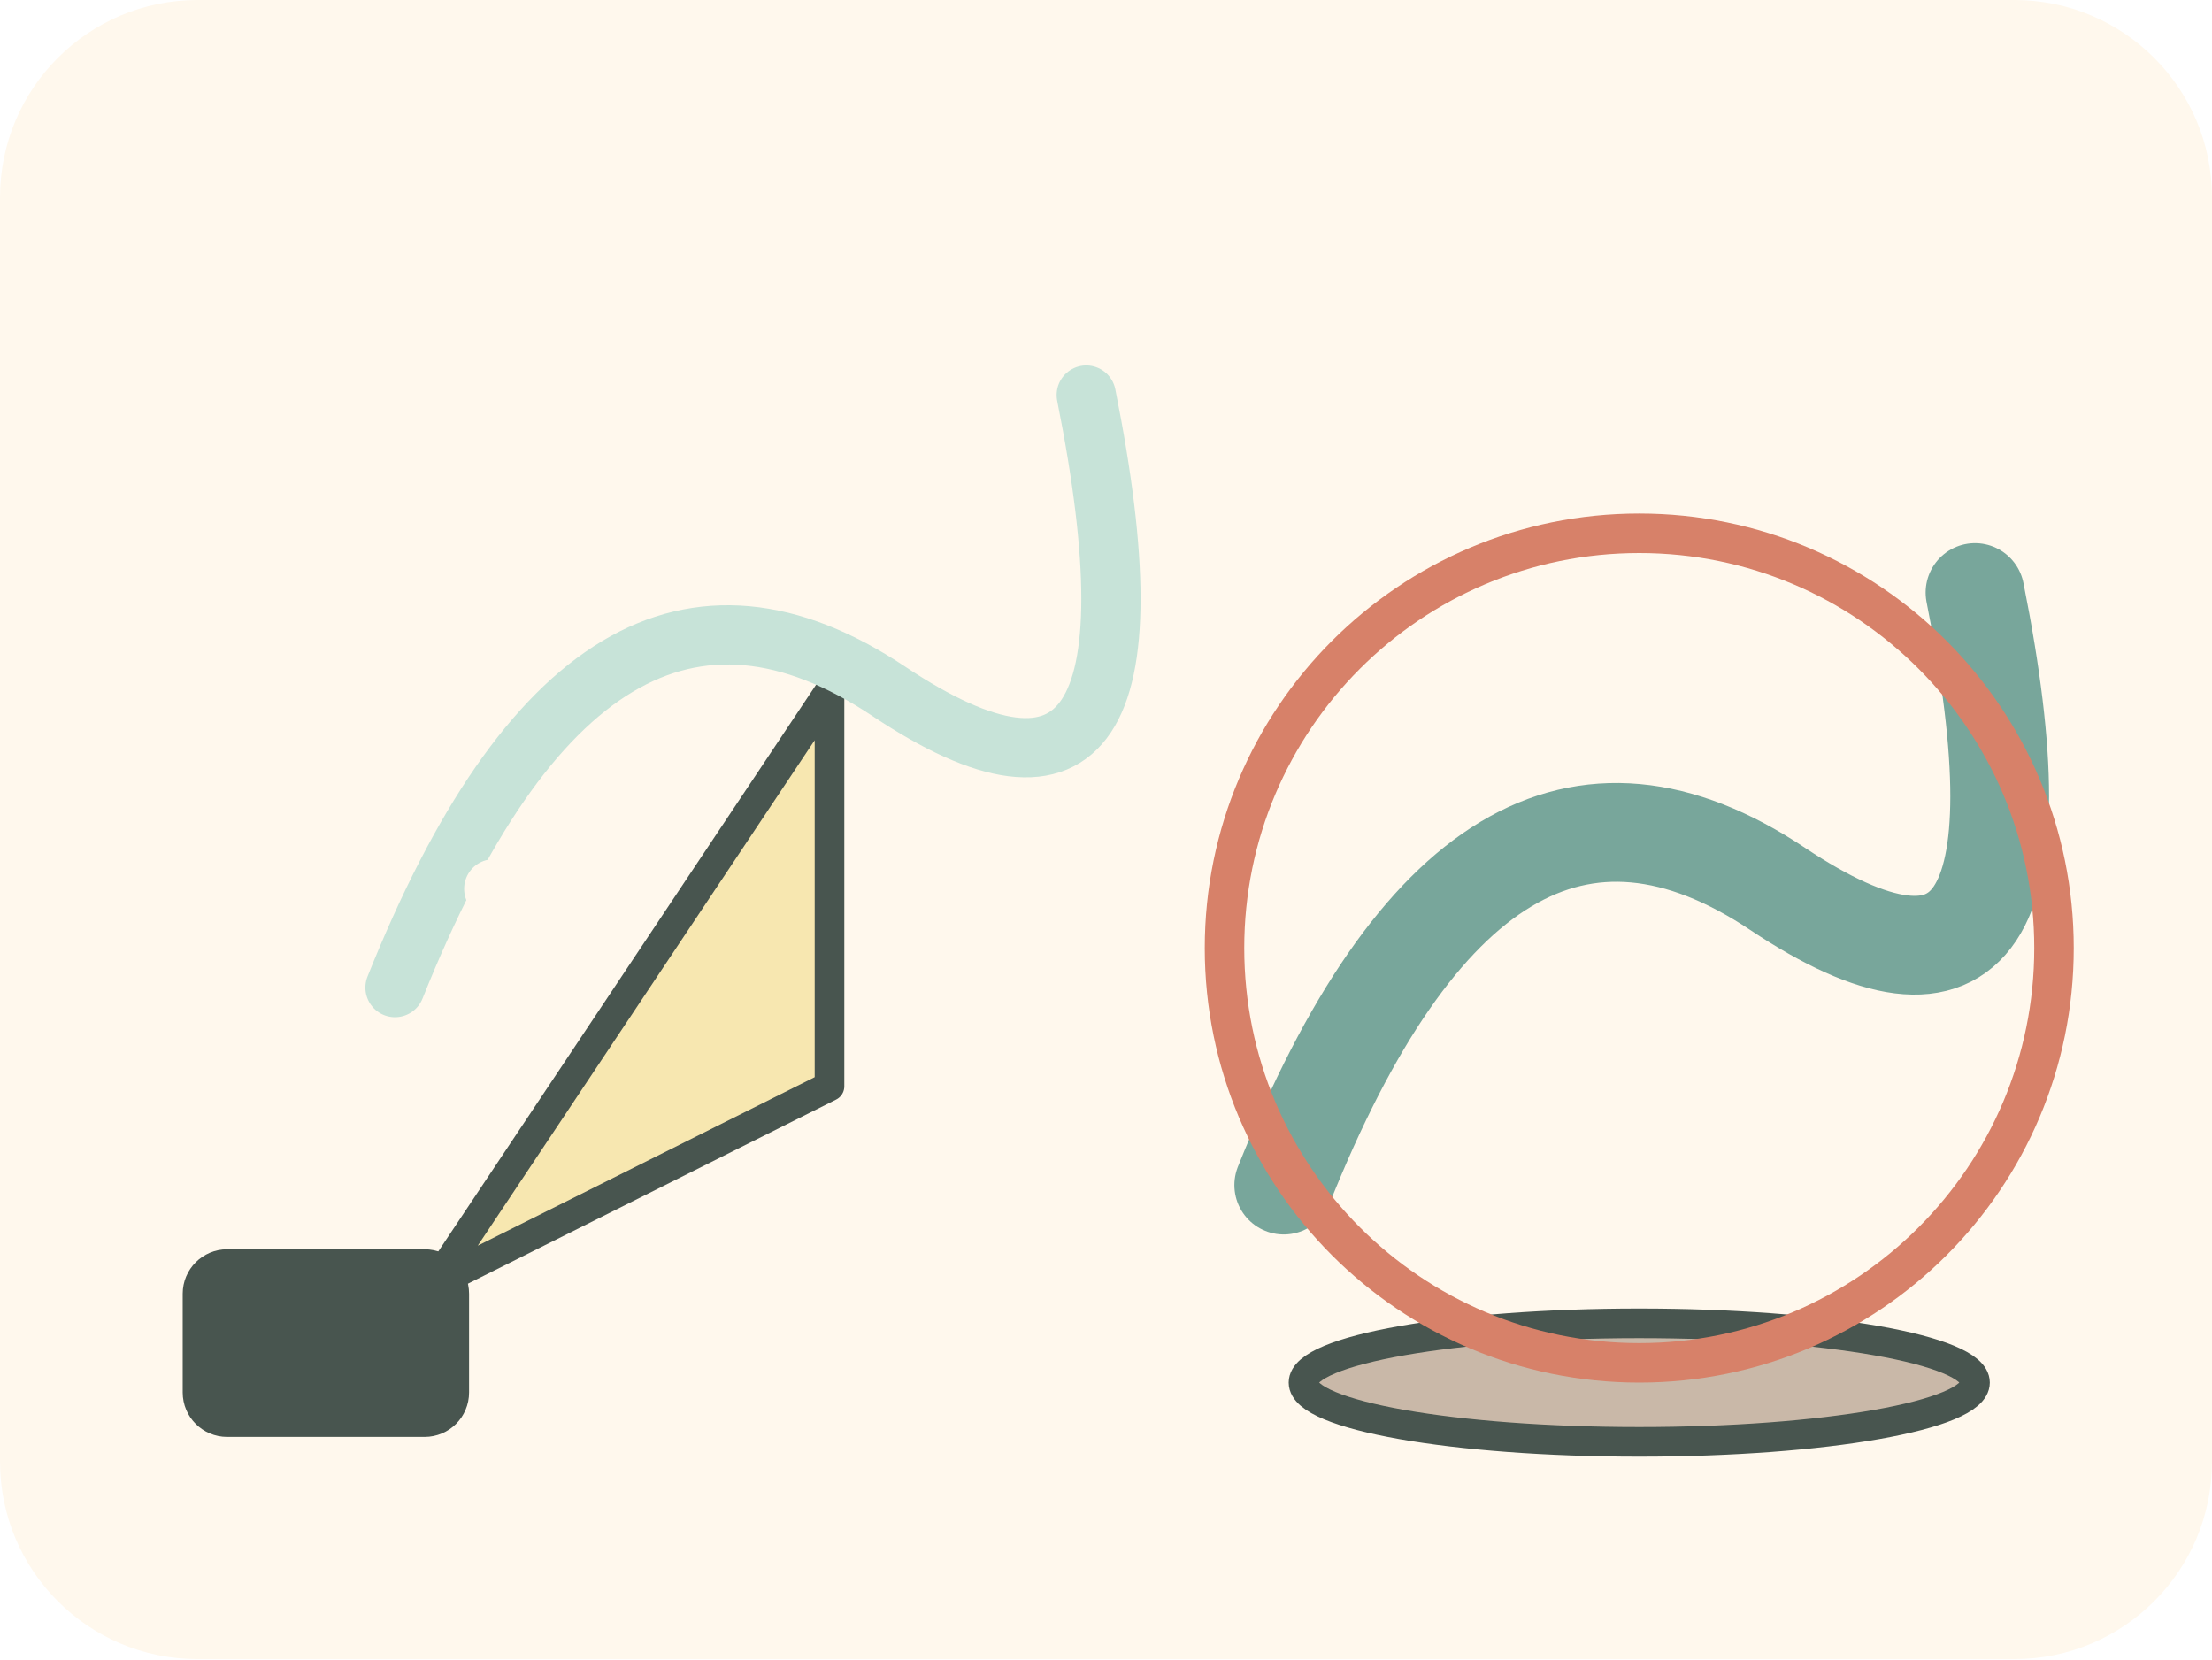
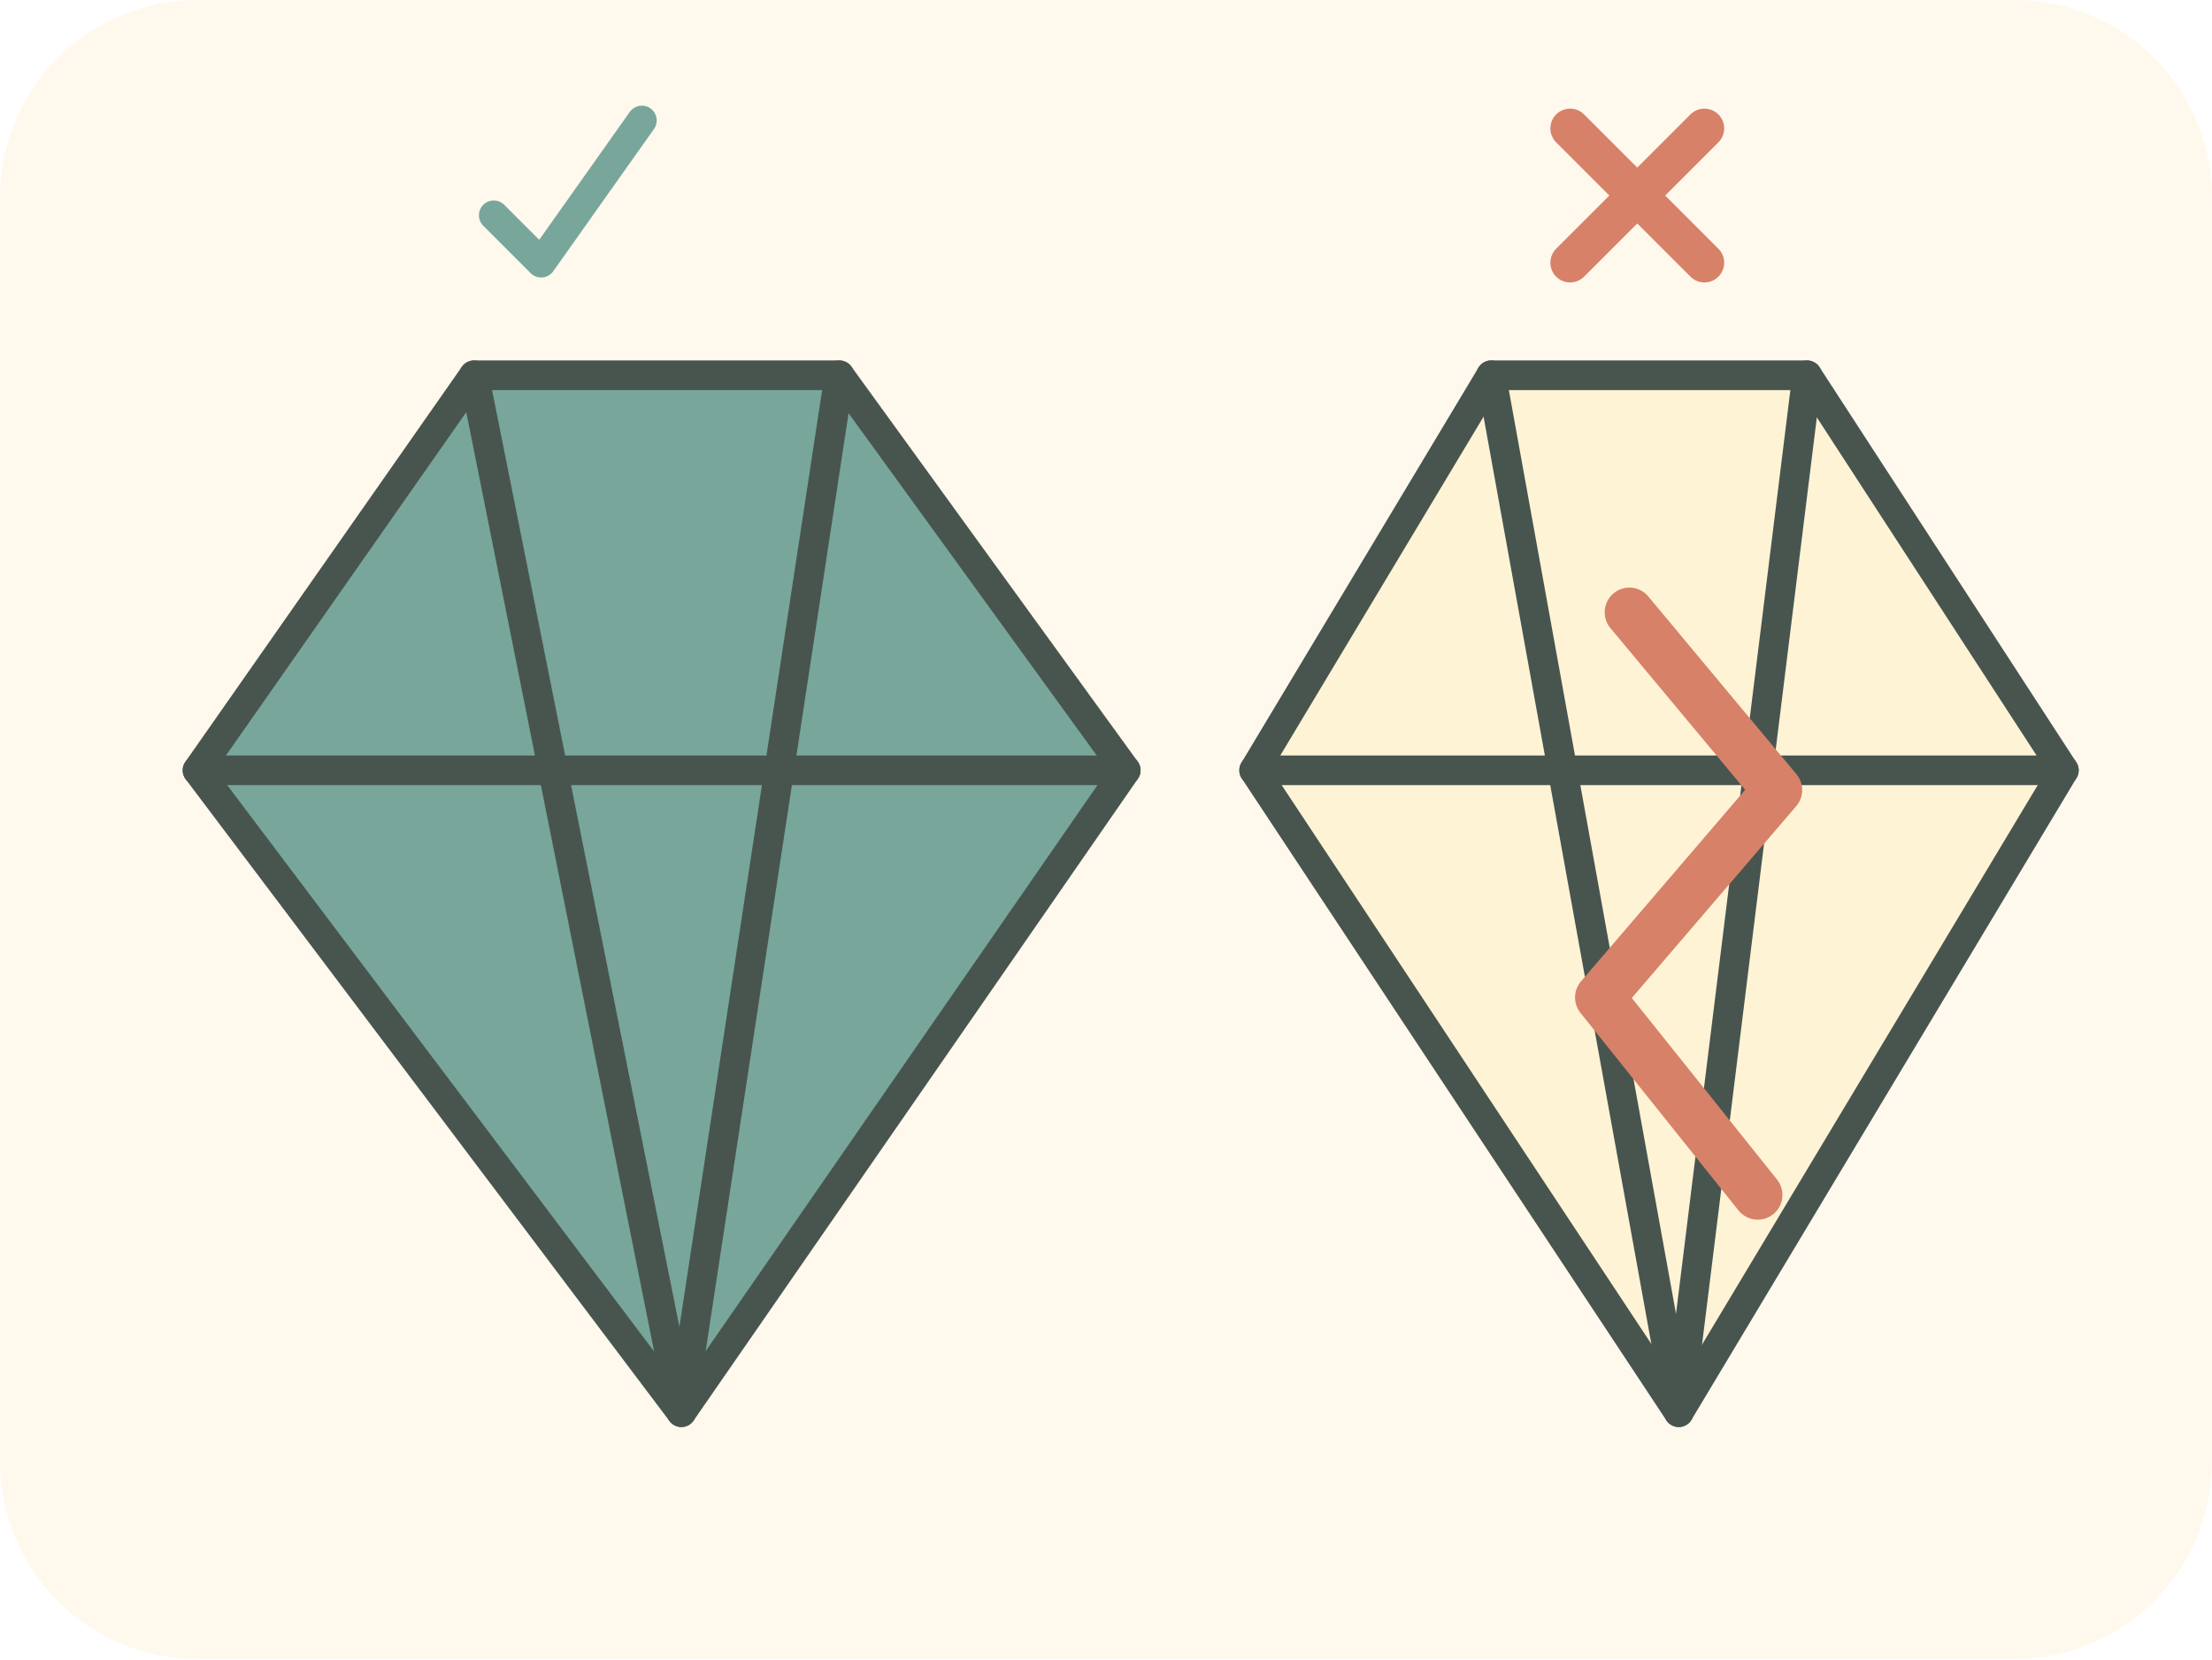
<svg xmlns="http://www.w3.org/2000/svg" viewBox="0 0 224 168" width="224" height="168">
  <rect width="224" height="168" rx="20" fill="#fff8ed" />
  <g stroke="#48554f" stroke-width="3" stroke-linecap="round" stroke-linejoin="round" fill="none">
-     <rect x="20" y="128" width="26" height="16" rx="3" fill="#48554f" />
-     <path d="M44 130l40-60v40z" fill="#f7e7b0" />
-     <path d="M40 100q20-50 50-30t20-30" stroke-width="6" stroke="#c7e3d8" />
-     <path d="M50 90h4m10-14h4" stroke-width="6" stroke="#fff8ed" />
-     <path d="M130 120q20-50 50-30t20-30" stroke-width="10" stroke="#78a69b" />
-     <ellipse cx="166" cy="140" rx="34" ry="6" fill="#c9b8a8" />
-     <circle cx="166" cy="96" r="42" stroke-width="4" stroke="#d78169" />
+     <path d="M20 78l28-40h37l29 40-45 65z" fill="#78a69b" />
+     <path d="M20 78h94M48 38l21 105 16-105" fill="none" />
+     <path d="M127 78l24-40h32l26 40-39 65z" fill="#fff3d5" />
+     <path d="M151 38l19 105 13-105M127 78h82" fill="none" />
+     <path d="M165 62l15 18-18 21 16 20" fill="none" stroke="#d78169" stroke-width="5" />
+     <g transform="translate(50 17) scale(0.6)">
+       <path d="M0 8l8 8L25-8" fill="none" stroke="#78a69b" stroke-width="5" />
+     </g>
+     <g transform="translate(159 13) scale(0.8)">
+       <path d="M0 0l17 17m0-17L0 17" fill="none" stroke="#d78169" stroke-width="5" />
+     </g>
  </g>
</svg>
